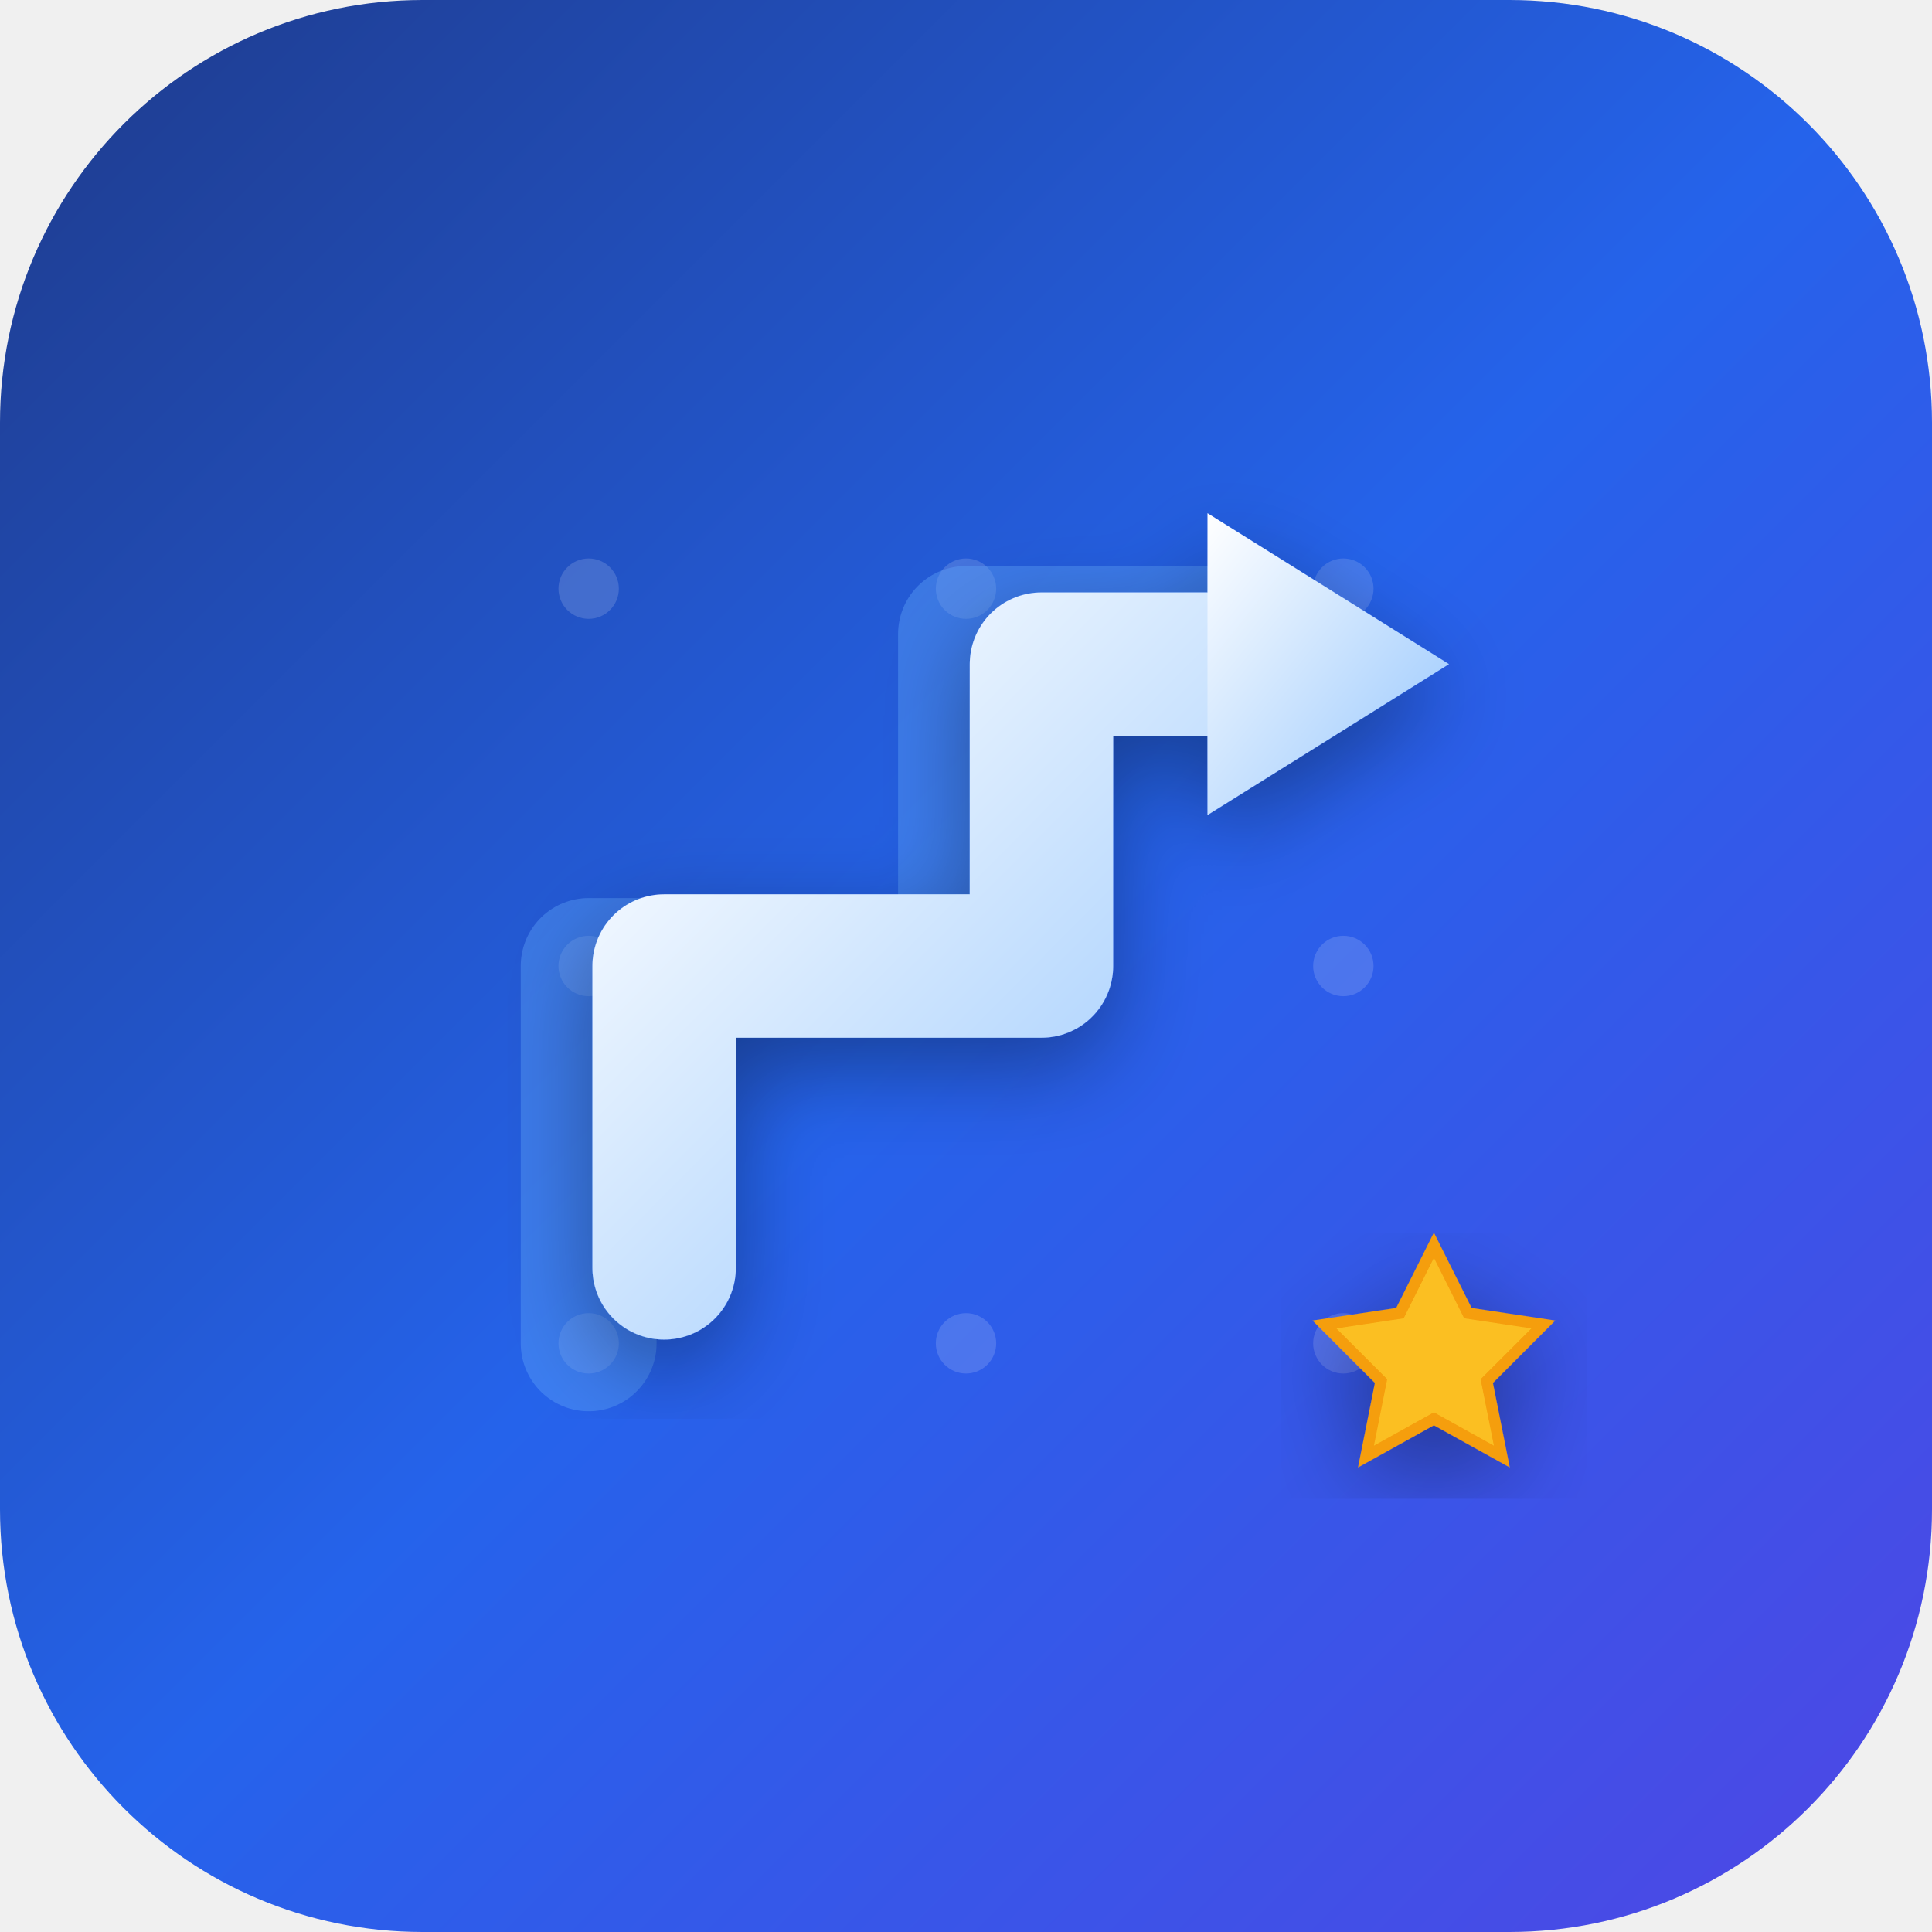
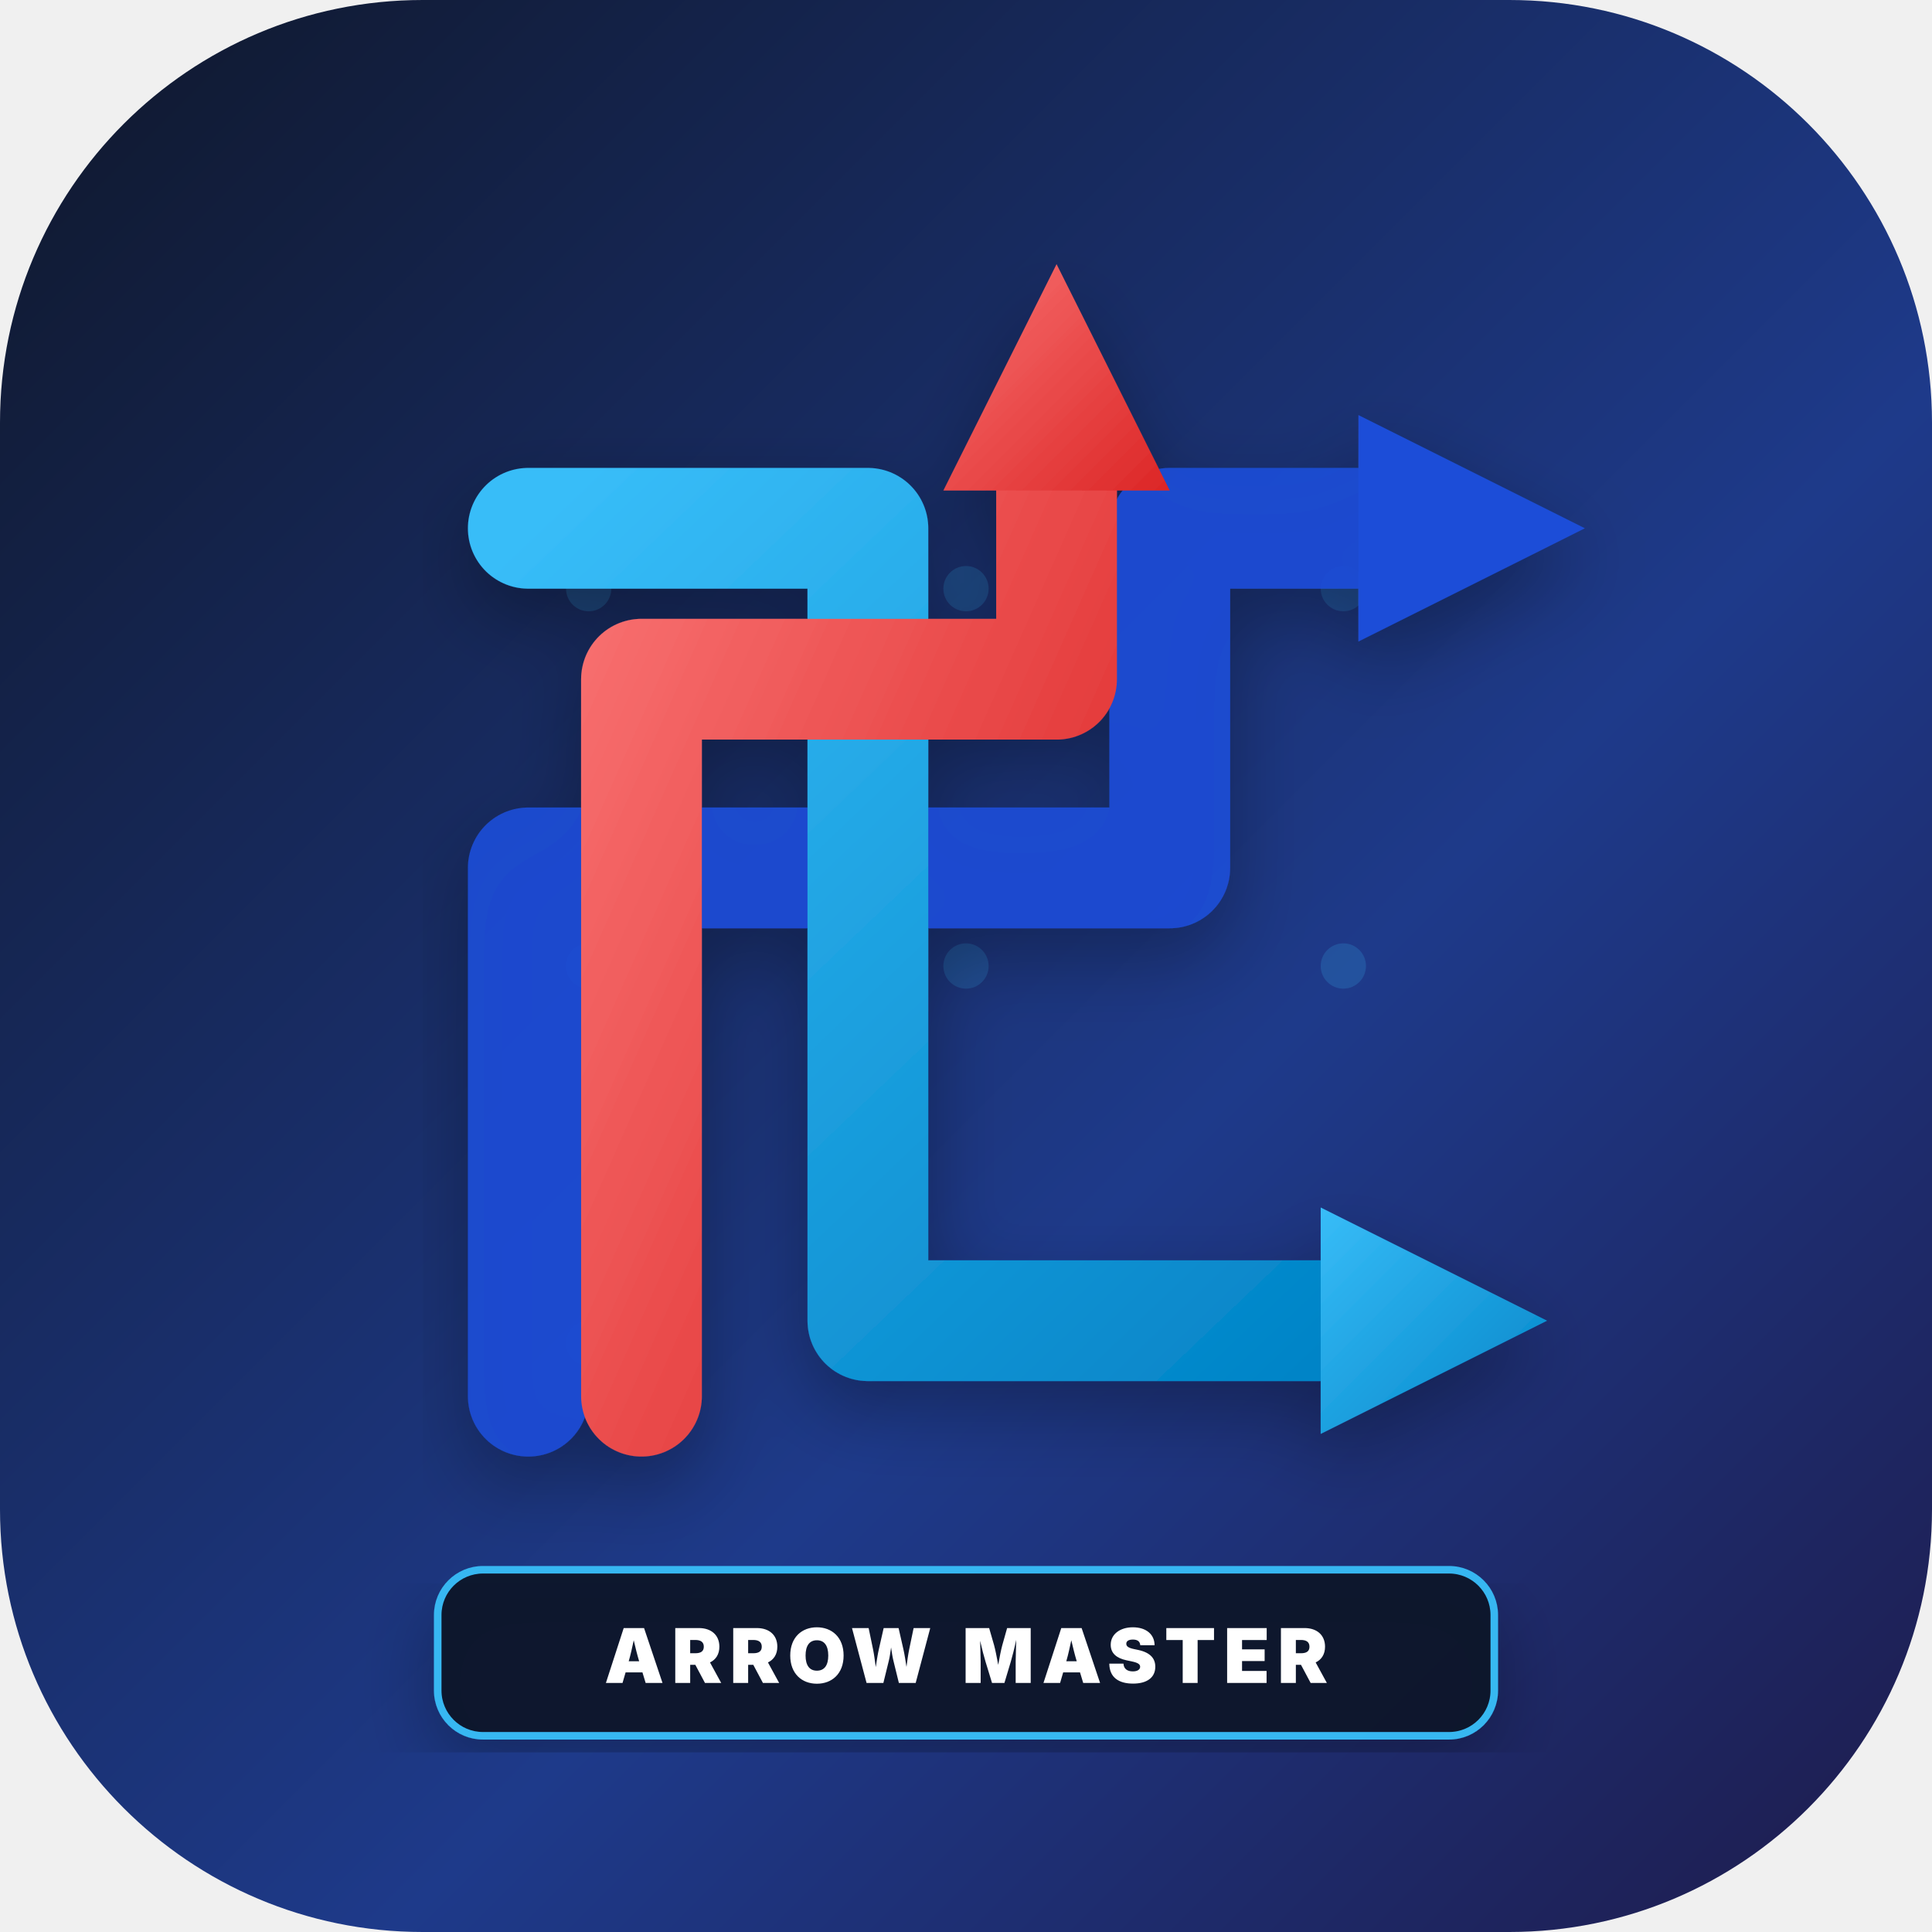
<svg xmlns="http://www.w3.org/2000/svg" viewBox="0 0 512 512" width="512" height="512">
  <defs>
-     <linearGradient id="bgGrad" x1="0%" y1="0%" x2="100%" y2="100%">
-       <stop offset="0%" stop-color="#1e3a8a" />
-       <stop offset="50%" stop-color="#2563eb" />
-       <stop offset="100%" stop-color="#4f46e5" />
+     <linearGradient id="bgNavyGrad" x1="0%" y1="0%" x2="100%" y2="100%">
+       <stop offset="0%" stop-color="#0f172a" />
+       <stop offset="60%" stop-color="#1e3a8a" />
+       <stop offset="100%" stop-color="#1e1b4b" />
    </linearGradient>
-     <linearGradient id="arrowGrad" x1="0%" y1="0%" x2="100%" y2="100%">
-       <stop offset="0%" stop-color="#ffffff" />
-       <stop offset="100%" stop-color="#93c5fd" />
+     <linearGradient id="brightBlueGrad" x1="0%" y1="0%" x2="100%" y2="100%">
+       <stop offset="0%" stop-color="#38bdf8" />
+       <stop offset="100%" stop-color="#0284c7" />
    </linearGradient>
-     <filter id="glow" x="-20%" y="-20%" width="140%" height="140%">
-       <feDropShadow dx="0" dy="8" stdDeviation="12" flood-color="#000000" flood-opacity="0.35" />
+     <linearGradient id="redAccentGrad" x1="0%" y1="0%" x2="100%" y2="100%">
+       <stop offset="0%" stop-color="#f87171" />
+       <stop offset="100%" stop-color="#dc2626" />
+     </linearGradient>
+     <filter id="softShadow" x="-10%" y="-10%" width="120%" height="120%">
+       <feDropShadow dx="0" dy="8" stdDeviation="10" flood-color="#000000" flood-opacity="0.3" />
    </filter>
  </defs>
-   <rect width="512" height="512" rx="112" fill="url(#bgGrad)" />
-   <g opacity="0.15" stroke="#ffffff" stroke-width="4">
-     <circle cx="156" cy="156" r="6" fill="#ffffff" />
-     <circle cx="256" cy="156" r="6" fill="#ffffff" />
-     <circle cx="356" cy="156" r="6" fill="#ffffff" />
-     <circle cx="156" cy="256" r="6" fill="#ffffff" />
-     <circle cx="256" cy="256" r="6" fill="#ffffff" />
-     <circle cx="356" cy="256" r="6" fill="#ffffff" />
-     <circle cx="156" cy="356" r="6" fill="#ffffff" />
-     <circle cx="256" cy="356" r="6" fill="#ffffff" />
-     <circle cx="356" cy="356" r="6" fill="#ffffff" />
+   <rect width="512" height="512" rx="112" fill="url(#bgNavyGrad)" />
+   <g fill="#38bdf8" opacity="0.18">
+     <circle cx="156" cy="156" r="6" />
+     <circle cx="256" cy="156" r="6" />
+     <circle cx="356" cy="156" r="6" />
+     <circle cx="156" cy="256" r="6" />
+     <circle cx="256" cy="256" r="6" />
+     <circle cx="356" cy="256" r="6" />
+     <circle cx="156" cy="356" r="6" />
+     <circle cx="256" cy="356" r="6" />
+     <circle cx="356" cy="356" r="6" />
  </g>
-   <path d="M 156 356 L 156 256 L 256 256 L 256 168 L 330 168" fill="none" stroke="#60a5fa" stroke-width="36" stroke-linecap="round" stroke-linejoin="round" opacity="0.4" />
-   <g filter="url(#glow)">
-     <path d="M 176 336 L 176 256 L 276 256 L 276 176 L 334 176" fill="none" stroke="url(#arrowGrad)" stroke-width="38" stroke-linecap="round" stroke-linejoin="round" />
-     <polygon points="320,136 384,176 320,216" fill="url(#arrowGrad)" />
+   <g filter="url(#softShadow)">
+     <path d="M 140 370 L 140 230 L 310 230 L 310 140 L 370 140" fill="none" stroke="#1d4ed8" stroke-width="32" stroke-linecap="round" stroke-linejoin="round" opacity="0.9" />
+     <polygon points="360,110 420,140 360,170" fill="#1d4ed8" />
+     <path d="M 140 140 L 230 140 L 230 350 L 360 350" fill="none" stroke="url(#brightBlueGrad)" stroke-width="32" stroke-linecap="round" stroke-linejoin="round" />
+     <polygon points="350,320 410,350 350,380" fill="url(#brightBlueGrad)" />
+     <path d="M 170 370 L 170 180 L 280 180 L 280 120" fill="none" stroke="url(#redAccentGrad)" stroke-width="32" stroke-linecap="round" stroke-linejoin="round" />
+     <polygon points="250,130 280,70 310,130" fill="url(#redAccentGrad)" />
  </g>
-   <polygon points="380,330 389,348 409,351 394,366 398,386 380,376 362,386 366,366 351,351 371,348" fill="#fbbf24" stroke="#f59e0b" stroke-width="3" filter="url(#glow)" />
+   <g transform="translate(256, 440)" filter="url(#softShadow)">
+     <rect x="-140" y="-24" width="280" height="44" rx="12" fill="#0f172a" stroke="#38bdf8" stroke-width="2" opacity="0.95" />
+     <text x="0" y="6" text-anchor="middle" fill="#ffffff" font-family="system-ui, -apple-system, sans-serif" font-weight="900" font-size="20" letter-spacing="2">ARROW MASTER</text>
+   </g>
</svg>
